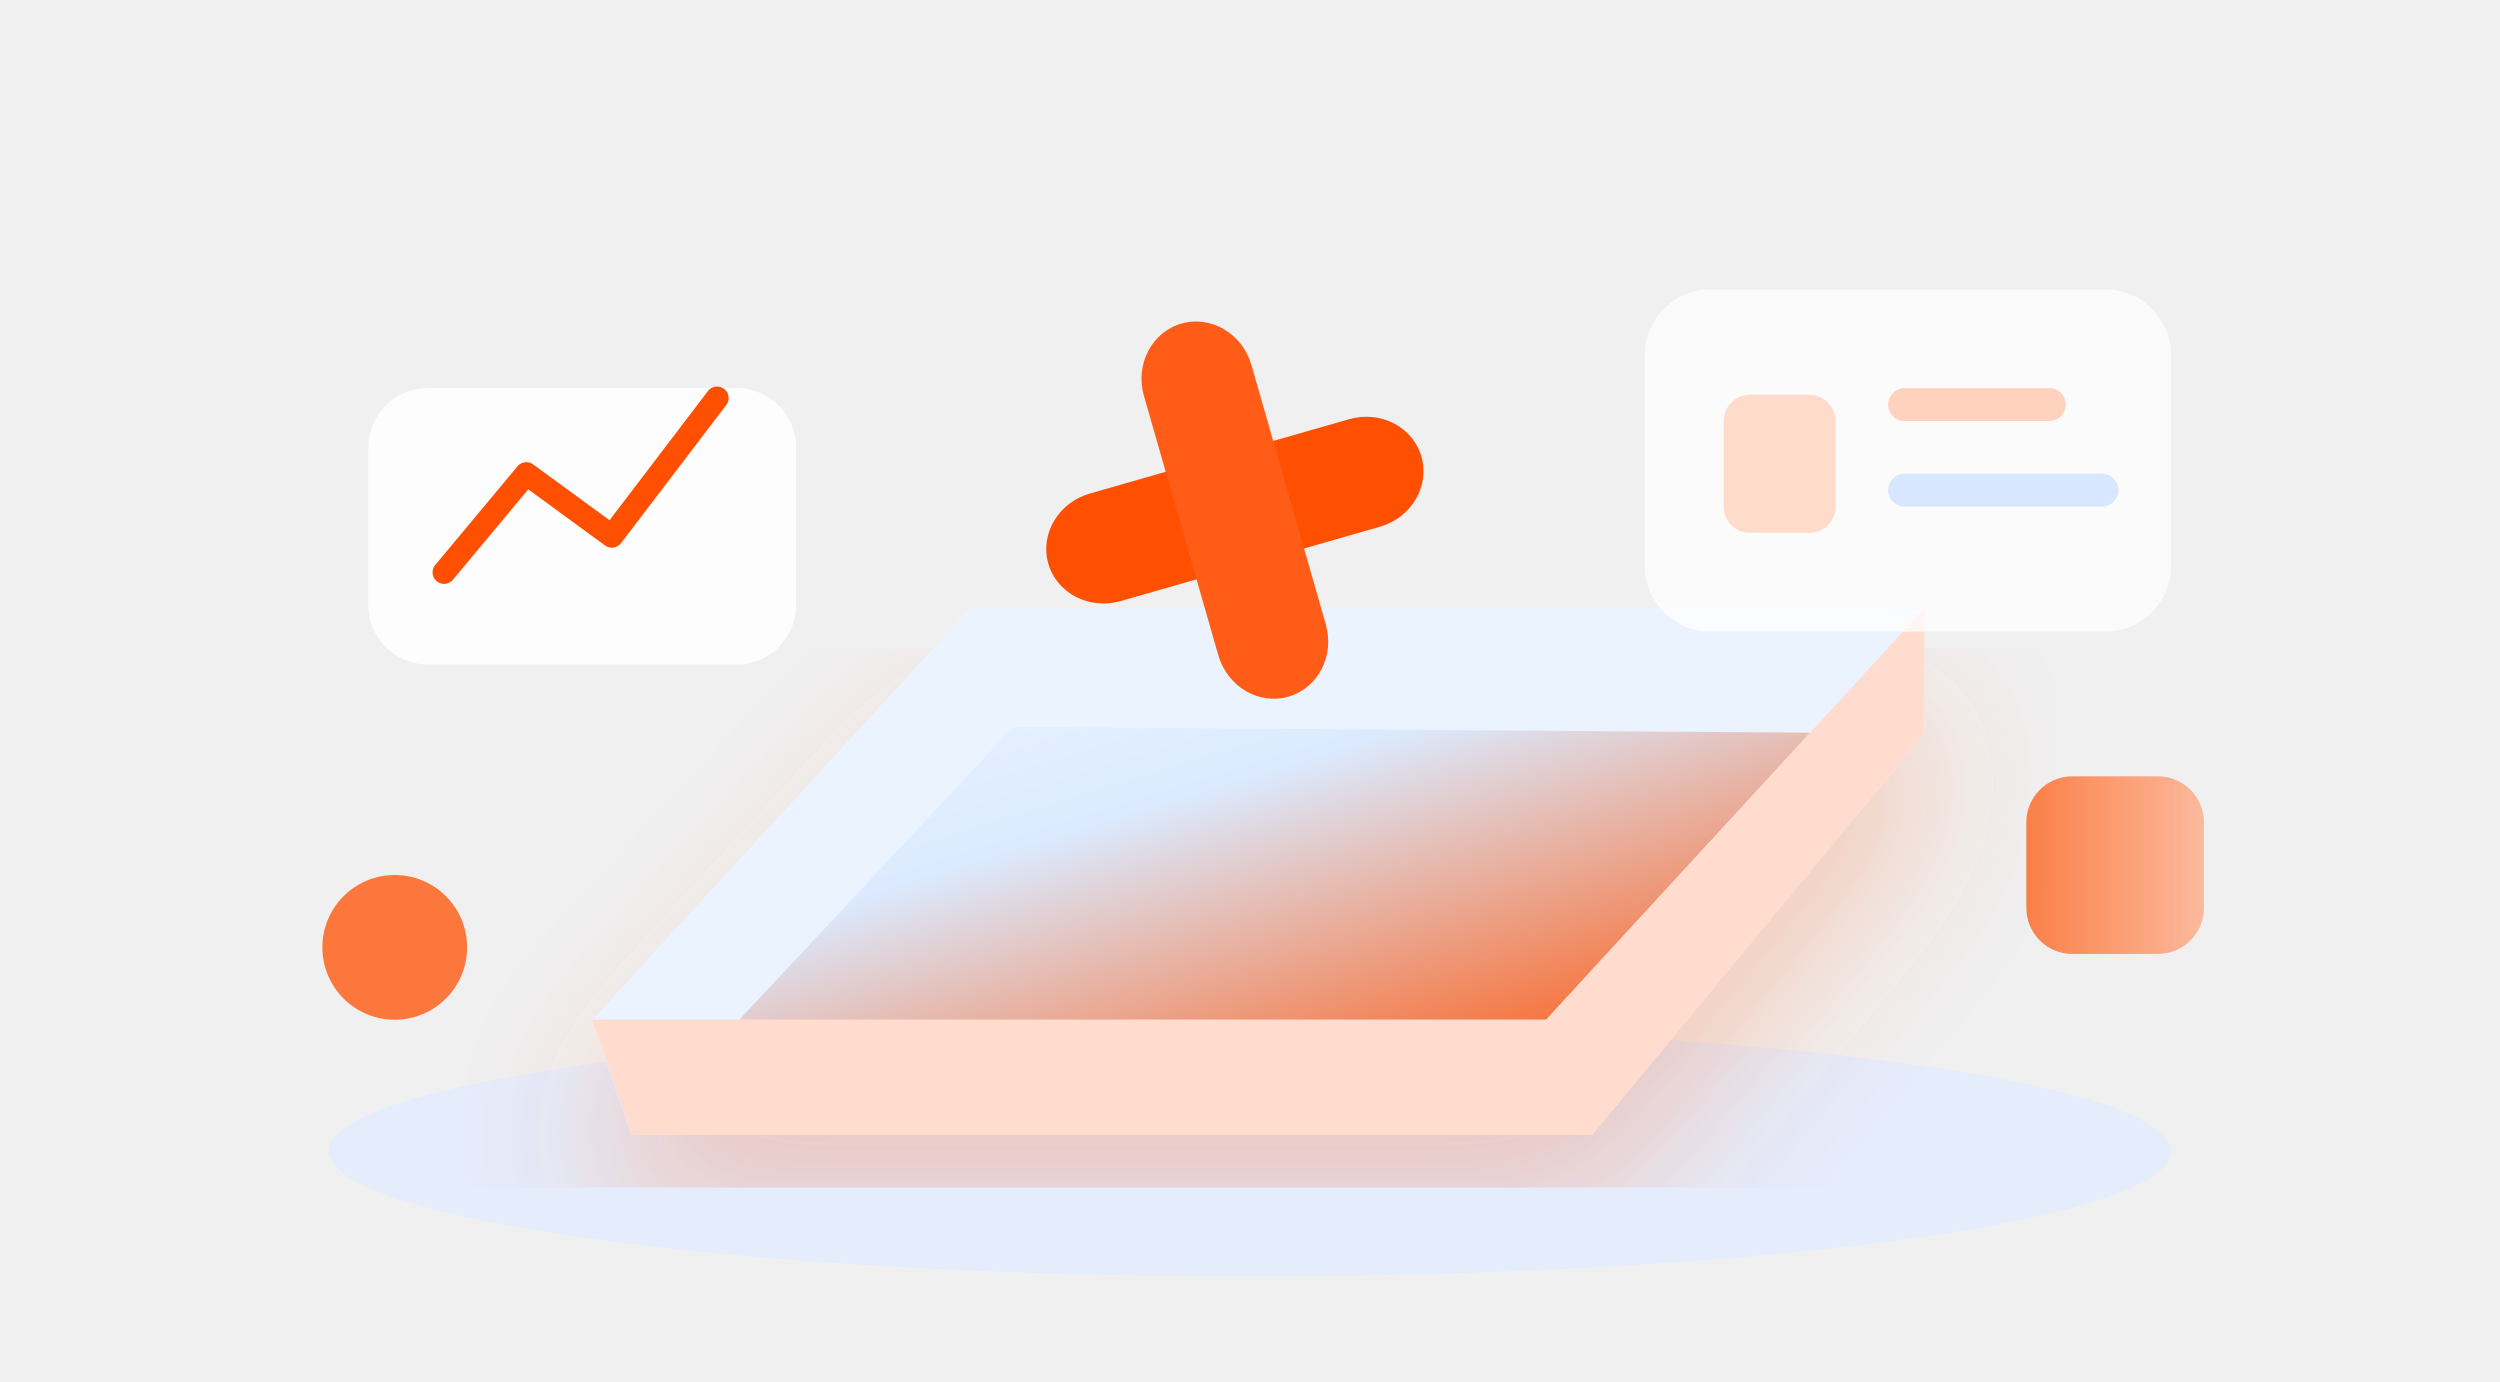
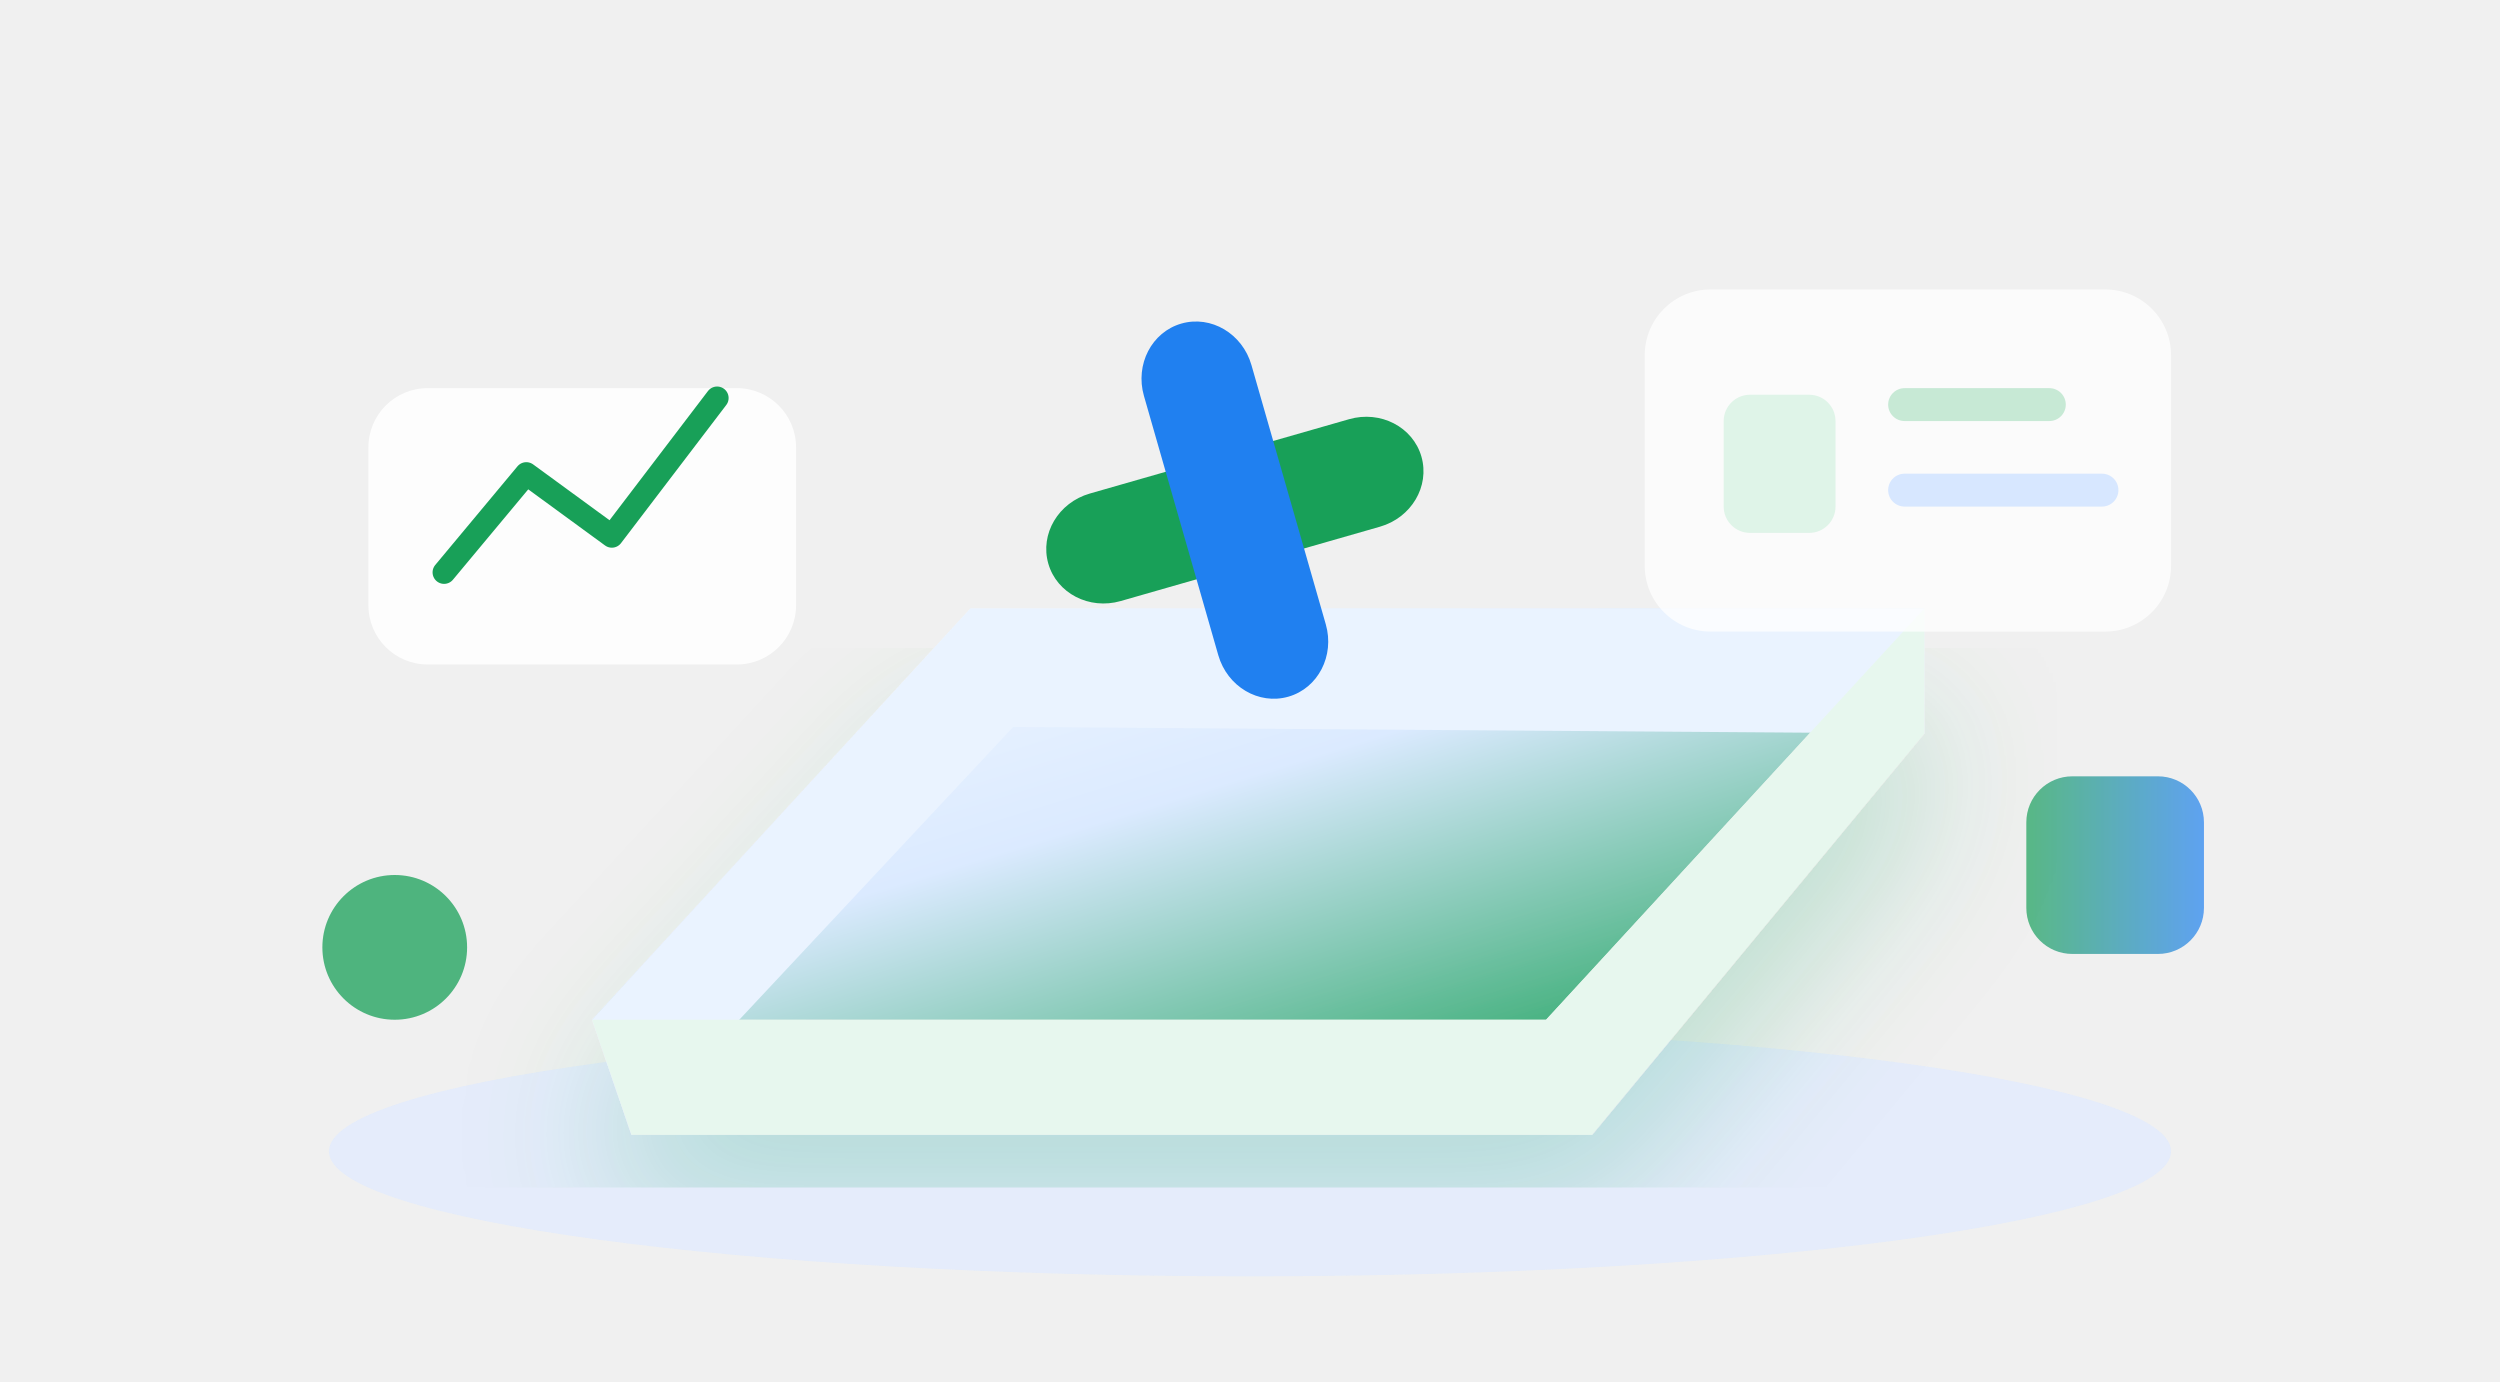
<svg xmlns="http://www.w3.org/2000/svg" viewBox="0 0 760 420">
  <defs>
    <linearGradient id="a" x1="0" x2="1" y1="0" y2="1">
      <stop stop-color="#f7fbff" />
      <stop offset=".45" stop-color="#dbeaff" />
-       <stop offset="1" stop-color="#FF4F00" />
+       <stop offset="1" stop-color="#18A058" />
    </linearGradient>
    <linearGradient id="b" x1="0" x2="1">
-       <stop stop-color="#FF4F00" />
-       <stop offset="1" stop-color="#ffa178" />
+       <stop stop-color="#18A058" />
+       <stop offset="1" stop-color="#2080F0" />
    </linearGradient>
    <filter id="s">
-       <feDropShadow dx="0" dy="28" stdDeviation="22" flood-color="#FF4F00" flood-opacity=".22" />
+       <feDropShadow dx="0" dy="28" stdDeviation="22" flood-color="#18A058" flood-opacity=".20" />
    </filter>
  </defs>
  <ellipse cx="380" cy="350" rx="280" ry="38" fill="#dfeaff" opacity=".7" />
  <g filter="url(#s)">
    <path d="M180 310 295 185h290L470 310H180Z" fill="url(#a)" />
    <path d="M295 185 180 310l12 35 116-124 277 2v-38H295Z" fill="#eaf3ff" />
-     <path d="M470 310H180l12 35h292l101-122v-38L470 310Z" fill="#ffdccd" />
+     <path d="M470 310H180l12 35h292l101-122v-38L470 310Z" fill="#e7f7ee" />
  </g>
  <g transform="translate(314 155) rotate(-16)">
-     <rect x="0" y="0" width="118" height="34" rx="18" fill="#FF4F00" />
-     <rect x="42" y="-42" width="34" height="118" rx="18" fill="#ff5d17" />
+     <rect x="0" y="0" width="118" height="34" rx="18" fill="#18A058" />
+     <rect x="42" y="-42" width="34" height="118" rx="18" fill="#2080F0" />
  </g>
  <rect x="112" y="118" width="130" height="84" rx="18" fill="#fff" opacity=".88" />
-   <path d="M135 174 160 144l26 19 32-42" fill="none" stroke="#FF4F00" stroke-width="7" stroke-linecap="round" stroke-linejoin="round" />
+   <path d="M135 174 160 144l26 19 32-42" fill="none" stroke="#18A058" stroke-width="7" stroke-linecap="round" stroke-linejoin="round" />
  <rect x="500" y="88" width="160" height="104" rx="20" fill="#fff" opacity=".75" />
-   <rect x="524" y="120" width="34" height="42" rx="8" fill="#ffdbcc" />
-   <rect x="574" y="118" width="54" height="10" rx="5" fill="#ffd2be" />
+   <rect x="524" y="120" width="34" height="42" rx="8" fill="#dff4e8" />
+   <rect x="574" y="118" width="54" height="10" rx="5" fill="#c7e9d5" />
  <rect x="574" y="144" width="70" height="10" rx="5" fill="#d7e7ff" />
-   <circle cx="120" cy="288" r="22" fill="#FF4F00" opacity=".75" />
+   <circle cx="120" cy="288" r="22" fill="#18A058" opacity=".75" />
  <rect x="616" y="236" width="54" height="54" rx="14" fill="url(#b)" opacity=".7" />
</svg>
